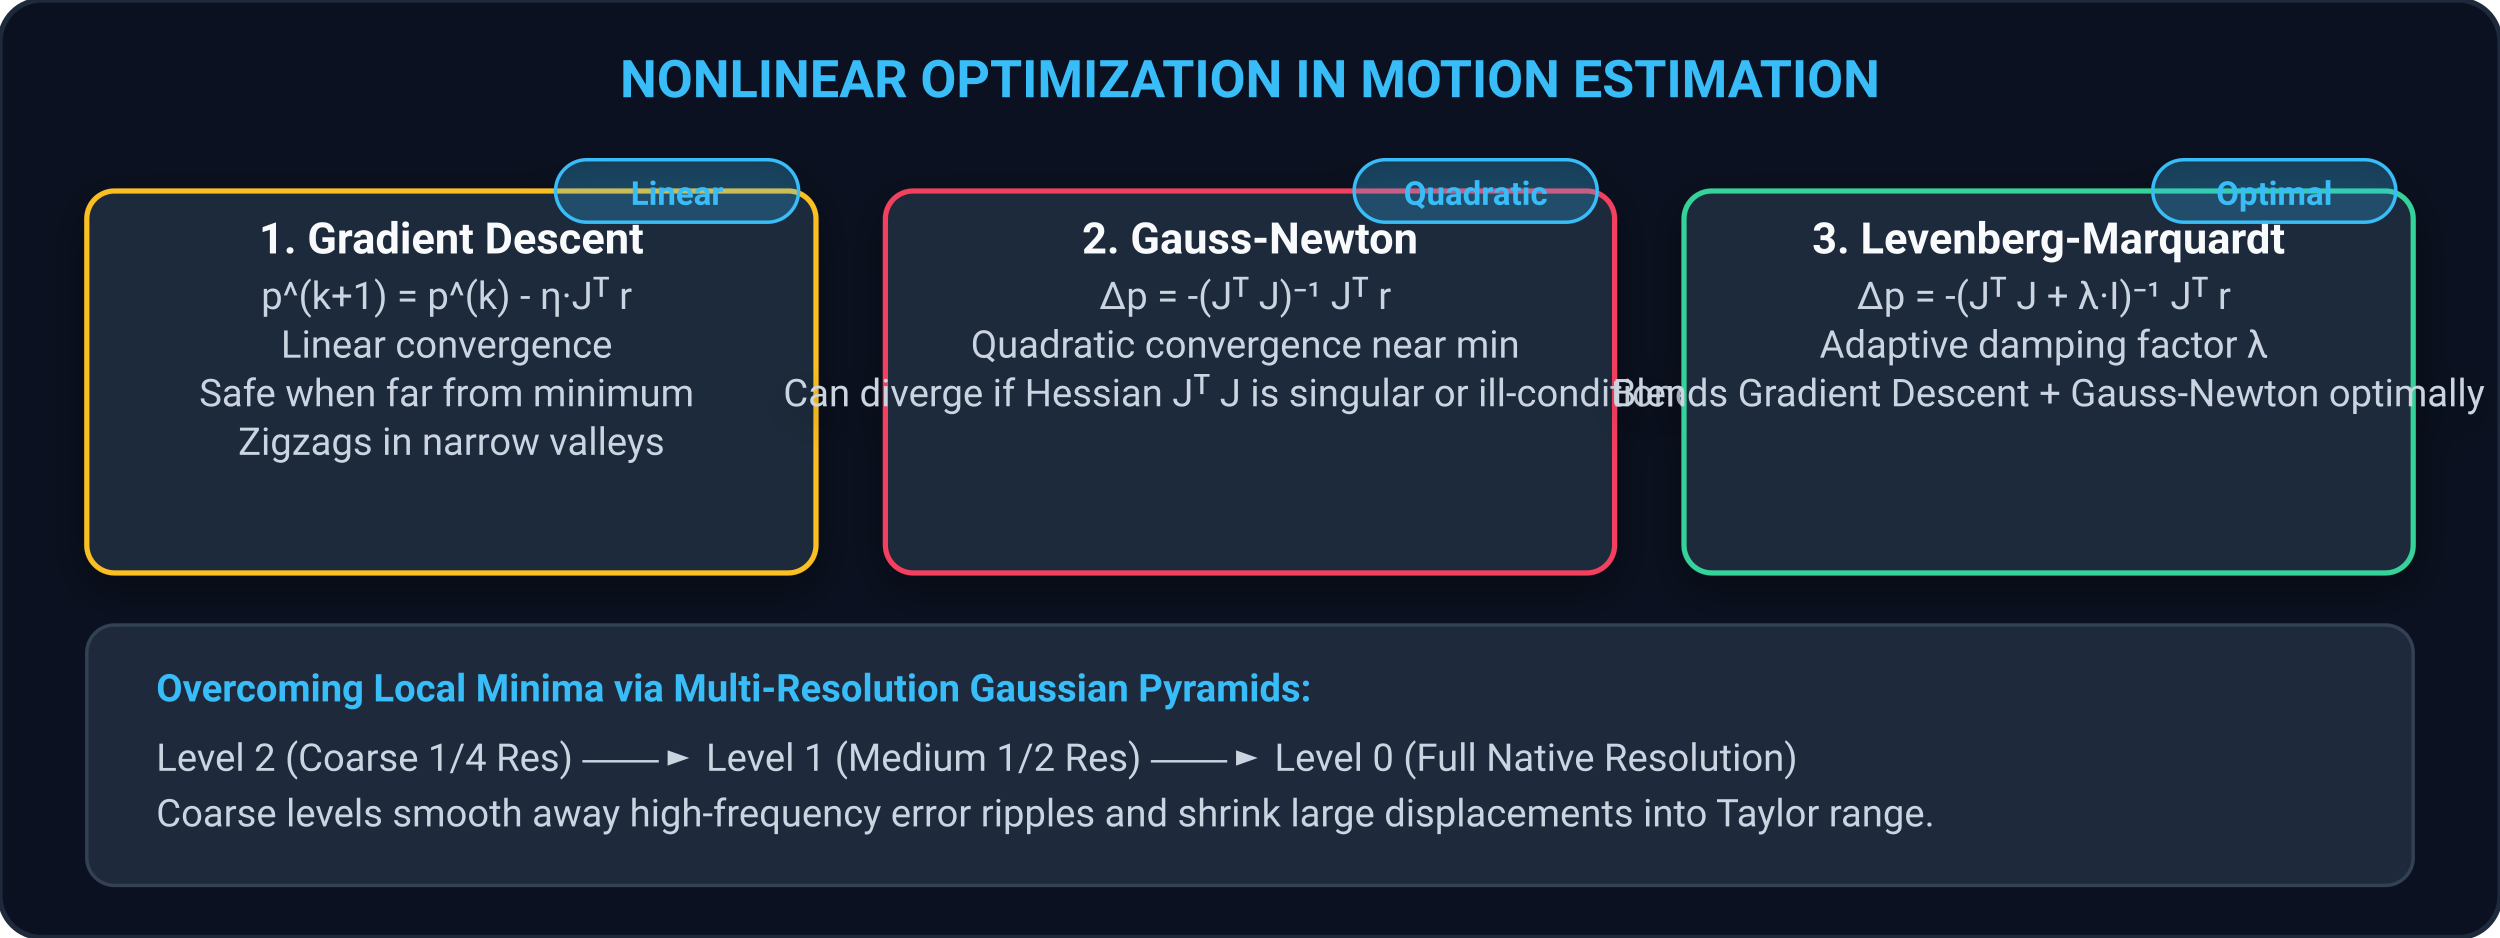
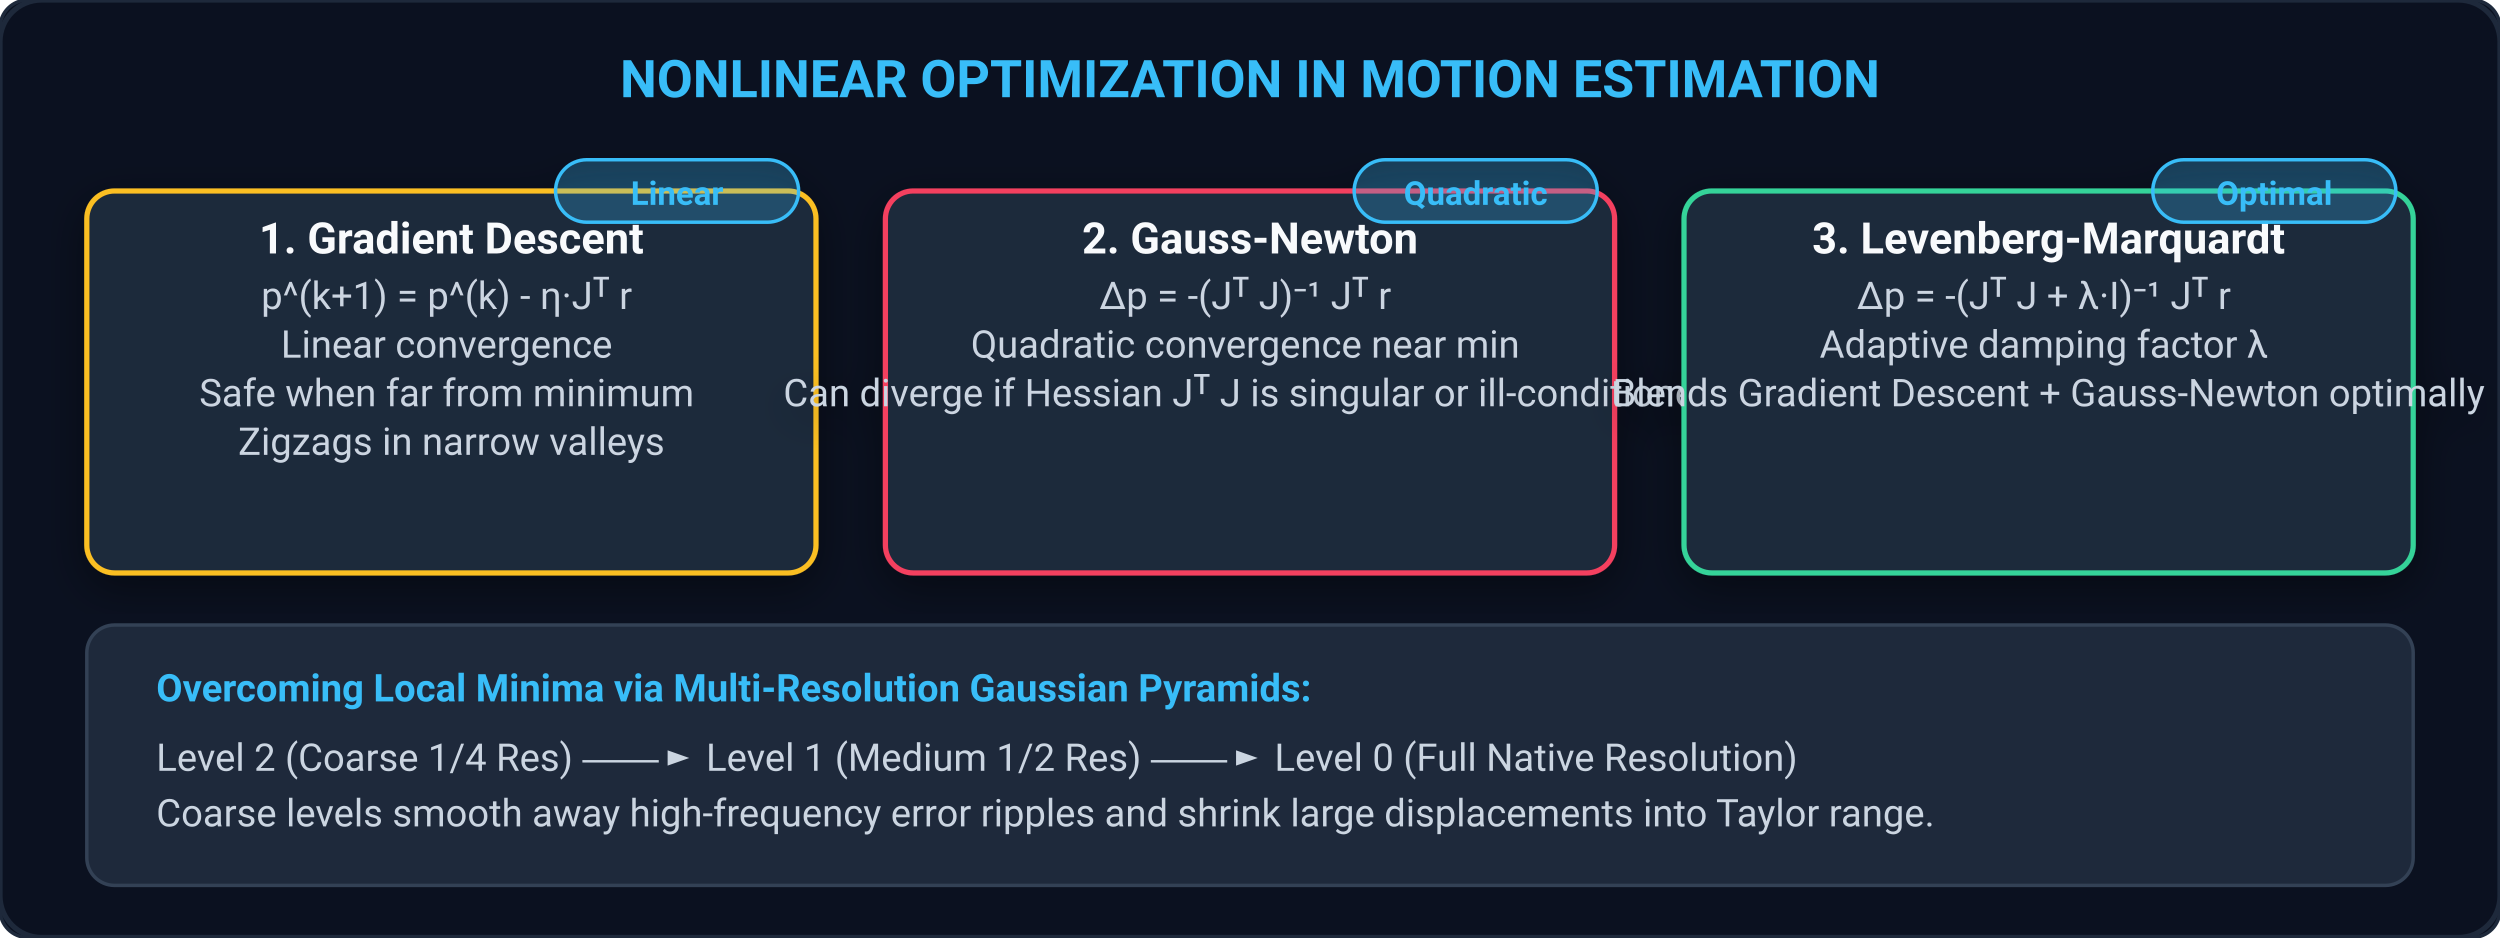
- <svg xmlns="http://www.w3.org/2000/svg" viewBox="0 0 720 270" width="100%" height="270" class="flowchart-svg" style="max-width: 720px; min-width: 580px; height: auto; display: block; margin: 0 auto; font-family: -apple-system, BlinkMacSystemFont, 'Segoe UI', Roboto, Helvetica, Arial, sans-serif;">
+ <svg xmlns="http://www.w3.org/2000/svg" viewBox="0 0 720 270" width="100%" height="auto" class="flowchart-svg" style="max-width: 720px; width: 100%; height: auto; display: block; margin: 0 auto; font-family: -apple-system, BlinkMacSystemFont, 'Segoe UI', Roboto, Helvetica, Arial, sans-serif;">
+   <rect width="100%" height="100%" fill="#0b1120" rx="8" stroke="#1e293b" stroke-width="1" />
  <defs>
    <linearGradient id="gradCard" x1="0%" y1="0%" x2="100%" y2="100%">
      <stop offset="0%" stop-color="#1e293b" />
      <stop offset="100%" stop-color="#0f172a" />
    </linearGradient>
    <linearGradient id="gradCyan" x1="0%" y1="0%" x2="100%" y2="100%">
      <stop offset="0%" stop-color="#38bdf8" />
      <stop offset="100%" stop-color="#0284c7" />
    </linearGradient>
    <linearGradient id="gradEmerald" x1="0%" y1="0%" x2="100%" y2="100%">
      <stop offset="0%" stop-color="#34d399" />
      <stop offset="100%" stop-color="#059669" />
    </linearGradient>
    <linearGradient id="gradAmber" x1="0%" y1="0%" x2="100%" y2="100%">
      <stop offset="0%" stop-color="#fbbf24" />
      <stop offset="100%" stop-color="#d97706" />
    </linearGradient>
    <linearGradient id="gradPurple" x1="0%" y1="0%" x2="100%" y2="100%">
      <stop offset="0%" stop-color="#c084fc" />
      <stop offset="100%" stop-color="#9333ea" />
    </linearGradient>
    <linearGradient id="gradRose" x1="0%" y1="0%" x2="100%" y2="100%">
      <stop offset="0%" stop-color="#fb7185" />
      <stop offset="100%" stop-color="#e11d48" />
    </linearGradient>
    <filter id="shadow" x="-5%" y="-5%" width="110%" height="115%">
      <feDropShadow dx="0" dy="4" stdDeviation="6" flood-color="#000000" flood-opacity="0.4" />
    </filter>
    <marker id="arrCyan" viewBox="0 0 10 10" refX="6" refY="5" markerWidth="6" markerHeight="6" orient="auto-start-reverse">
      <path d="M 0 1 L 10 5 L 0 9 z" fill="#38bdf8" />
    </marker>
    <marker id="arrEmerald" viewBox="0 0 10 10" refX="6" refY="5" markerWidth="6" markerHeight="6" orient="auto-start-reverse">
      <path d="M 0 1 L 10 5 L 0 9 z" fill="#34d399" />
    </marker>
    <marker id="arrAmber" viewBox="0 0 10 10" refX="6" refY="5" markerWidth="6" markerHeight="6" orient="auto-start-reverse">
      <path d="M 0 1 L 10 5 L 0 9 z" fill="#fbbf24" />
    </marker>
  </defs>
  <rect width="720" height="270" rx="12" fill="#0b1120" stroke="#1e293b" stroke-width="1.5" />
  <text x="360" y="28" font-size="15" font-weight="bold" fill="#38bdf8" text-anchor="middle">NONLINEAR OPTIMIZATION IN MOTION ESTIMATION</text>
  <g filter="url(#shadow)">
    <rect x="25" y="55" width="210" height="110" rx="8" fill="#1e293b" stroke="#fbbf24" stroke-width="1.5" />
    <text x="130.0" y="73" font-size="12.5" font-weight="700" fill="#f8fafc" text-anchor="middle">1. Gradient Descent</text>
    <text font-size="11" fill="#cbd5e1" text-anchor="middle">
      <tspan x="130.0" y="89">p^(k+1) = p^(k) - η·Jᵀ r</tspan>
      <tspan x="130.0" y="103">Linear convergence</tspan>
      <tspan x="130.0" y="117">Safe when far from minimum</tspan>
      <tspan x="130.0" y="131">Zigzags in narrow valleys</tspan>
    </text>
    <rect x="160" y="46" width="70" height="18" rx="9" fill="#38bdf8" fill-opacity="0.25" stroke="#38bdf8" stroke-width="1" />
    <text x="195" y="59" font-size="9.5" font-weight="700" fill="#38bdf8" text-anchor="middle">Linear</text>
  </g>
  <g filter="url(#shadow)">
    <rect x="255" y="55" width="210" height="110" rx="8" fill="#1e293b" stroke="#f43f5e" stroke-width="1.5" />
    <text x="360.0" y="73" font-size="12.5" font-weight="700" fill="#f8fafc" text-anchor="middle">2. Gauss-Newton</text>
    <text font-size="11" fill="#cbd5e1" text-anchor="middle">
      <tspan x="360.0" y="89">Δp = -(Jᵀ J)⁻¹ Jᵀ r</tspan>
      <tspan x="360.0" y="103">Quadratic convergence near min</tspan>
      <tspan x="360.0" y="117">Can diverge if Hessian Jᵀ J is singular or ill-conditioned</tspan>
    </text>
    <rect x="390" y="46" width="70" height="18" rx="9" fill="#38bdf8" fill-opacity="0.25" stroke="#38bdf8" stroke-width="1" />
    <text x="425" y="59" font-size="9.5" font-weight="700" fill="#38bdf8" text-anchor="middle">Quadratic</text>
  </g>
  <g filter="url(#shadow)">
    <rect x="485" y="55" width="210" height="110" rx="8" fill="#1e293b" stroke="#34d399" stroke-width="1.5" />
    <text x="590.0" y="73" font-size="12.5" font-weight="700" fill="#f8fafc" text-anchor="middle">3. Levenberg-Marquardt</text>
    <text font-size="11" fill="#cbd5e1" text-anchor="middle">
      <tspan x="590.0" y="89">Δp = -(Jᵀ J + λ·I)⁻¹ Jᵀ r</tspan>
      <tspan x="590.0" y="103">Adaptive damping factor λ</tspan>
      <tspan x="590.0" y="117">Blends Gradient Descent + Gauss-Newton optimally</tspan>
    </text>
    <rect x="620" y="46" width="70" height="18" rx="9" fill="#38bdf8" fill-opacity="0.25" stroke="#38bdf8" stroke-width="1" />
    <text x="655" y="59" font-size="9.5" font-weight="700" fill="#38bdf8" text-anchor="middle">Optimal</text>
  </g>
  <rect x="25" y="180" width="670" height="75" rx="8" fill="#1e293b" stroke="#334155" />
  <text x="45" y="202" font-size="11" font-weight="bold" fill="#38bdf8">Overcoming Local Minima via Multi-Resolution Gaussian Pyramids:</text>
  <text x="45" y="222" font-size="11" fill="#cbd5e1">Level 2 (Coarse 1/4 Res) ──► Level 1 (Medium 1/2 Res) ──► Level 0 (Full Native Resolution)</text>
  <text x="45" y="238" font-size="11" fill="#cbd5e1">Coarse levels smooth away high-frequency error ripples and shrink large displacements into Taylor range.</text>
</svg>
